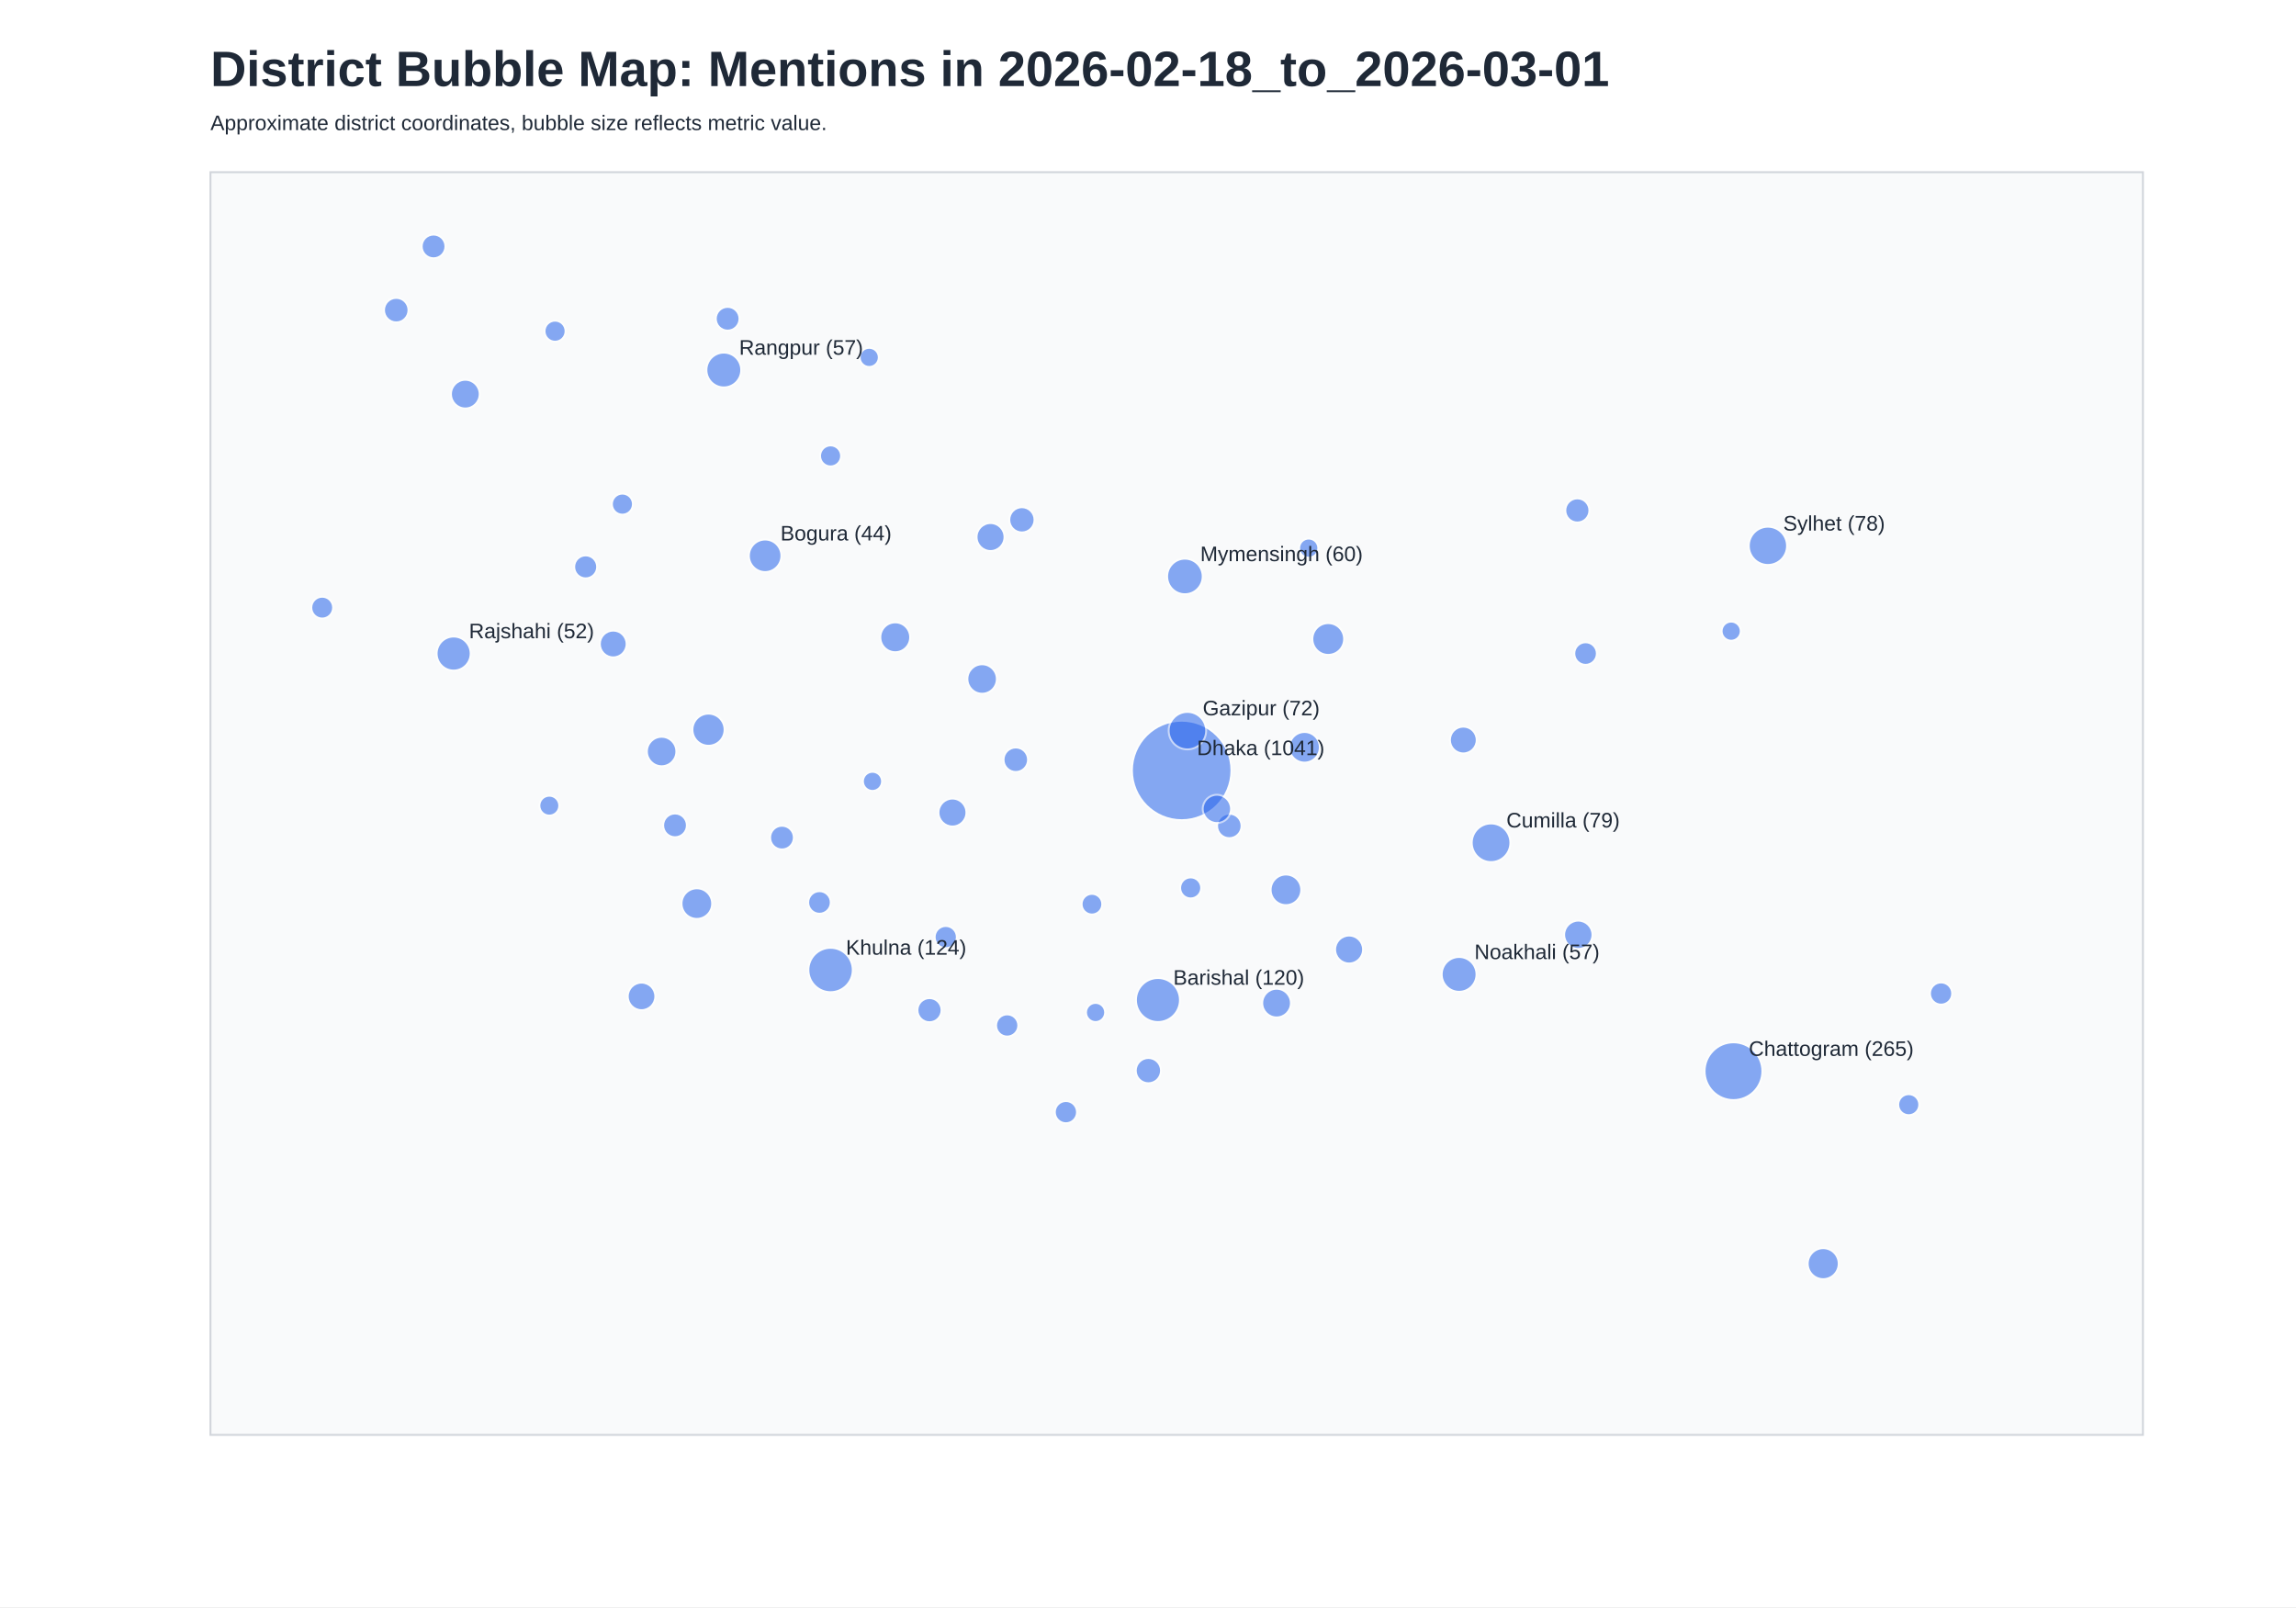
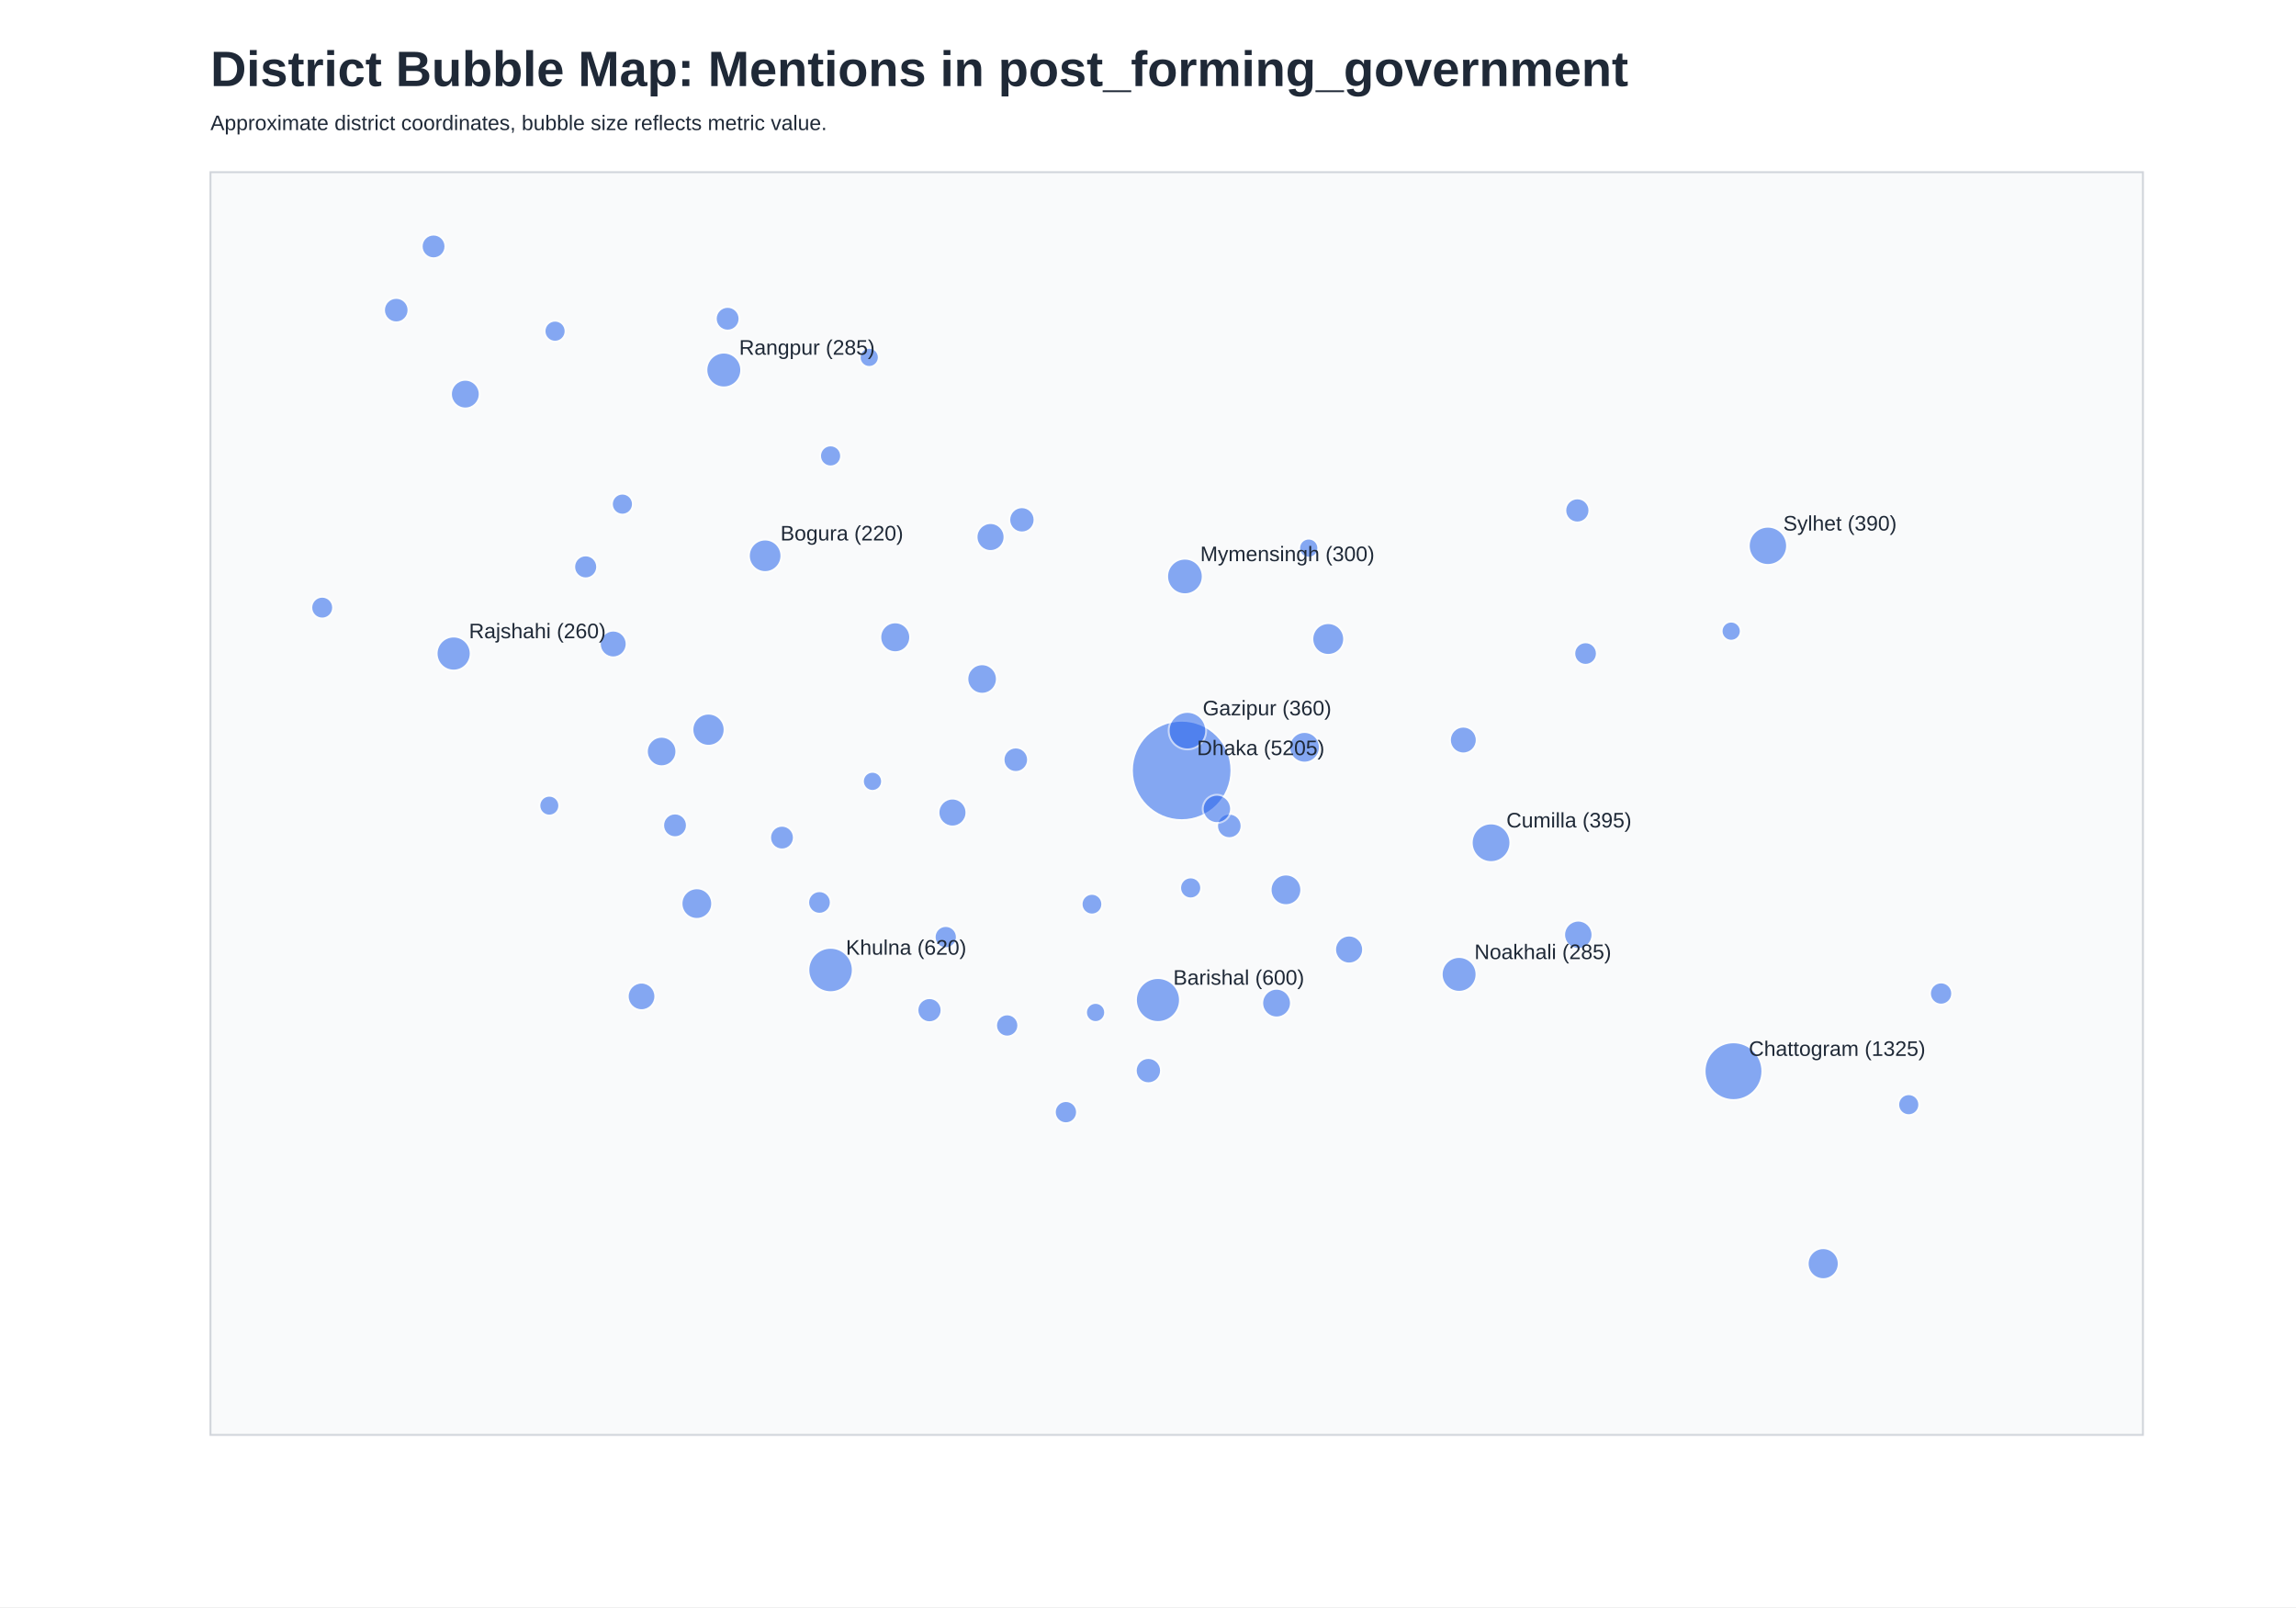
<svg xmlns="http://www.w3.org/2000/svg" width="1200" height="840" viewBox="0 0 1200 840">
  <style>text{font-family:Arial,sans-serif;fill:#1f2937} .small{font-size:11px} .axis{stroke:#9ca3af;stroke-width:1}</style>
  <rect x="0" y="0" width="1200" height="840" fill="white" />
-   <text x="110" y="45" font-size="26" font-weight="700">District Bubble Map: Mentions in 2026-02-18_to_2026-03-01</text>
+   <text x="110" y="45" font-size="26" font-weight="700">District Bubble Map: Mentions in post_forming_government</text>
  <text x="110" y="68" class="small">Approximate district coordinates, bubble size reflects metric value.</text>
  <rect x="110.0" y="90.0" width="1010.0" height="660.0" fill="#f9fafb" stroke="#d1d5db" />
  <circle cx="485.8" cy="528.0" r="6.3" fill="#2563eb" opacity="0.55" stroke="white" stroke-width="1" />
  <circle cx="997.6" cy="577.4" r="5.5" fill="#2563eb" opacity="0.55" stroke="white" stroke-width="1" />
  <circle cx="557.1" cy="581.3" r="5.8" fill="#2563eb" opacity="0.55" stroke="white" stroke-width="1" />
  <circle cx="605.2" cy="522.7" r="11.5" fill="#2563eb" opacity="0.55" stroke="white" stroke-width="1" />
  <circle cx="667.2" cy="524.3" r="7.5" fill="#2563eb" opacity="0.55" stroke="white" stroke-width="1" />
  <circle cx="399.9" cy="290.5" r="8.5" fill="#2563eb" opacity="0.55" stroke="white" stroke-width="1" />
  <circle cx="764.8" cy="386.8" r="7.0" fill="#2563eb" opacity="0.55" stroke="white" stroke-width="1" />
  <circle cx="672.1" cy="465.1" r="8.0" fill="#2563eb" opacity="0.55" stroke="white" stroke-width="1" />
  <circle cx="168.4" cy="317.6" r="5.7" fill="#2563eb" opacity="0.55" stroke="white" stroke-width="1" />
  <circle cx="906.0" cy="559.9" r="15.1" fill="#2563eb" opacity="0.55" stroke="white" stroke-width="1" />
  <circle cx="287.1" cy="421.1" r="5.2" fill="#2563eb" opacity="0.55" stroke="white" stroke-width="1" />
  <circle cx="952.9" cy="660.5" r="8.1" fill="#2563eb" opacity="0.55" stroke="white" stroke-width="1" />
  <circle cx="779.3" cy="440.5" r="10.1" fill="#2563eb" opacity="0.55" stroke="white" stroke-width="1" />
  <circle cx="617.6" cy="402.7" r="26.0" fill="#2563eb" opacity="0.55" stroke="white" stroke-width="1" />
  <circle cx="243.2" cy="206.0" r="7.5" fill="#2563eb" opacity="0.55" stroke="white" stroke-width="1" />
  <circle cx="497.8" cy="424.7" r="7.3" fill="#2563eb" opacity="0.55" stroke="white" stroke-width="1" />
  <circle cx="824.9" cy="488.6" r="7.4" fill="#2563eb" opacity="0.55" stroke="white" stroke-width="1" />
  <circle cx="434.1" cy="238.3" r="5.5" fill="#2563eb" opacity="0.55" stroke="white" stroke-width="1" />
  <circle cx="620.6" cy="381.9" r="9.8" fill="#2563eb" opacity="0.55" stroke="white" stroke-width="1" />
  <circle cx="494.3" cy="489.8" r="5.8" fill="#2563eb" opacity="0.55" stroke="white" stroke-width="1" />
  <circle cx="828.7" cy="341.6" r="5.9" fill="#2563eb" opacity="0.55" stroke="white" stroke-width="1" />
  <circle cx="517.7" cy="280.7" r="7.3" fill="#2563eb" opacity="0.55" stroke="white" stroke-width="1" />
  <circle cx="364.2" cy="472.3" r="8.0" fill="#2563eb" opacity="0.55" stroke="white" stroke-width="1" />
  <circle cx="572.6" cy="529.2" r="5.0" fill="#2563eb" opacity="0.55" stroke="white" stroke-width="1" />
  <circle cx="352.8" cy="431.4" r="6.2" fill="#2563eb" opacity="0.55" stroke="white" stroke-width="1" />
  <circle cx="325.3" cy="263.5" r="5.5" fill="#2563eb" opacity="0.55" stroke="white" stroke-width="1" />
  <circle cx="434.1" cy="507.0" r="11.6" fill="#2563eb" opacity="0.55" stroke="white" stroke-width="1" />
  <circle cx="694.2" cy="334.0" r="8.3" fill="#2563eb" opacity="0.55" stroke="white" stroke-width="1" />
  <circle cx="454.3" cy="186.8" r="5.0" fill="#2563eb" opacity="0.55" stroke="white" stroke-width="1" />
  <circle cx="345.8" cy="392.8" r="7.7" fill="#2563eb" opacity="0.55" stroke="white" stroke-width="1" />
  <circle cx="705.1" cy="496.3" r="7.3" fill="#2563eb" opacity="0.55" stroke="white" stroke-width="1" />
  <circle cx="380.3" cy="166.6" r="6.2" fill="#2563eb" opacity="0.55" stroke="white" stroke-width="1" />
  <circle cx="570.7" cy="472.6" r="5.4" fill="#2563eb" opacity="0.55" stroke="white" stroke-width="1" />
  <circle cx="408.7" cy="437.8" r="6.2" fill="#2563eb" opacity="0.55" stroke="white" stroke-width="1" />
  <circle cx="530.9" cy="397.1" r="6.4" fill="#2563eb" opacity="0.55" stroke="white" stroke-width="1" />
  <circle cx="904.8" cy="329.9" r="5.0" fill="#2563eb" opacity="0.55" stroke="white" stroke-width="1" />
  <circle cx="642.5" cy="431.7" r="6.4" fill="#2563eb" opacity="0.55" stroke="white" stroke-width="1" />
  <circle cx="619.3" cy="301.3" r="9.3" fill="#2563eb" opacity="0.55" stroke="white" stroke-width="1" />
  <circle cx="306.1" cy="296.3" r="6.0" fill="#2563eb" opacity="0.55" stroke="white" stroke-width="1" />
  <circle cx="428.3" cy="471.7" r="5.9" fill="#2563eb" opacity="0.55" stroke="white" stroke-width="1" />
  <circle cx="636.0" cy="422.8" r="7.4" fill="#2563eb" opacity="0.55" stroke="white" stroke-width="1" />
  <circle cx="681.8" cy="390.6" r="8.0" fill="#2563eb" opacity="0.55" stroke="white" stroke-width="1" />
  <circle cx="320.5" cy="336.6" r="7.0" fill="#2563eb" opacity="0.55" stroke="white" stroke-width="1" />
  <circle cx="684.0" cy="286.5" r="5.0" fill="#2563eb" opacity="0.55" stroke="white" stroke-width="1" />
  <circle cx="290.1" cy="173.1" r="5.5" fill="#2563eb" opacity="0.55" stroke="white" stroke-width="1" />
  <circle cx="762.6" cy="509.3" r="9.1" fill="#2563eb" opacity="0.55" stroke="white" stroke-width="1" />
  <circle cx="370.3" cy="381.4" r="8.4" fill="#2563eb" opacity="0.55" stroke="white" stroke-width="1" />
  <circle cx="226.6" cy="128.8" r="6.2" fill="#2563eb" opacity="0.55" stroke="white" stroke-width="1" />
  <circle cx="600.2" cy="559.6" r="6.6" fill="#2563eb" opacity="0.55" stroke="white" stroke-width="1" />
  <circle cx="526.4" cy="536.0" r="5.8" fill="#2563eb" opacity="0.55" stroke="white" stroke-width="1" />
  <circle cx="456.0" cy="408.4" r="5.0" fill="#2563eb" opacity="0.55" stroke="white" stroke-width="1" />
  <circle cx="237.1" cy="341.6" r="8.9" fill="#2563eb" opacity="0.55" stroke="white" stroke-width="1" />
  <circle cx="1014.5" cy="519.3" r="5.8" fill="#2563eb" opacity="0.55" stroke="white" stroke-width="1" />
  <circle cx="378.3" cy="193.4" r="9.1" fill="#2563eb" opacity="0.55" stroke="white" stroke-width="1" />
  <circle cx="335.3" cy="520.8" r="7.2" fill="#2563eb" opacity="0.55" stroke="white" stroke-width="1" />
  <circle cx="622.3" cy="464.1" r="5.5" fill="#2563eb" opacity="0.55" stroke="white" stroke-width="1" />
  <circle cx="534.1" cy="271.7" r="6.6" fill="#2563eb" opacity="0.55" stroke="white" stroke-width="1" />
  <circle cx="467.9" cy="333.1" r="7.8" fill="#2563eb" opacity="0.55" stroke="white" stroke-width="1" />
  <circle cx="824.4" cy="266.8" r="6.3" fill="#2563eb" opacity="0.55" stroke="white" stroke-width="1" />
  <circle cx="924.0" cy="285.3" r="10.0" fill="#2563eb" opacity="0.55" stroke="white" stroke-width="1" />
  <circle cx="513.3" cy="354.9" r="7.7" fill="#2563eb" opacity="0.55" stroke="white" stroke-width="1" />
  <circle cx="207.1" cy="162.1" r="6.4" fill="#2563eb" opacity="0.55" stroke="white" stroke-width="1" />
-   <text class="small" x="625.6" y="394.7">Dhaka (1041)</text>
-   <text class="small" x="914.0" y="551.9">Chattogram (265)</text>
-   <text class="small" x="442.1" y="499.0">Khulna (124)</text>
-   <text class="small" x="613.2" y="514.7">Barishal (120)</text>
-   <text class="small" x="787.3" y="432.5">Cumilla (79)</text>
-   <text class="small" x="932.0" y="277.3">Sylhet (78)</text>
-   <text class="small" x="628.6" y="373.9">Gazipur (72)</text>
-   <text class="small" x="627.3" y="293.3">Mymensingh (60)</text>
-   <text class="small" x="770.6" y="501.3">Noakhali (57)</text>
-   <text class="small" x="386.3" y="185.4">Rangpur (57)</text>
-   <text class="small" x="245.1" y="333.6">Rajshahi (52)</text>
-   <text class="small" x="407.9" y="282.5">Bogura (44)</text>
+   <text class="small" x="625.6" y="394.7">Dhaka (5205)</text>
+   <text class="small" x="914.0" y="551.9">Chattogram (1325)</text>
+   <text class="small" x="442.1" y="499.0">Khulna (620)</text>
+   <text class="small" x="613.2" y="514.7">Barishal (600)</text>
+   <text class="small" x="787.3" y="432.5">Cumilla (395)</text>
+   <text class="small" x="932.0" y="277.3">Sylhet (390)</text>
+   <text class="small" x="628.6" y="373.9">Gazipur (360)</text>
+   <text class="small" x="627.3" y="293.3">Mymensingh (300)</text>
+   <text class="small" x="770.6" y="501.3">Noakhali (285)</text>
+   <text class="small" x="386.3" y="185.4">Rangpur (285)</text>
+   <text class="small" x="245.1" y="333.6">Rajshahi (260)</text>
+   <text class="small" x="407.9" y="282.5">Bogura (220)</text>
</svg>
